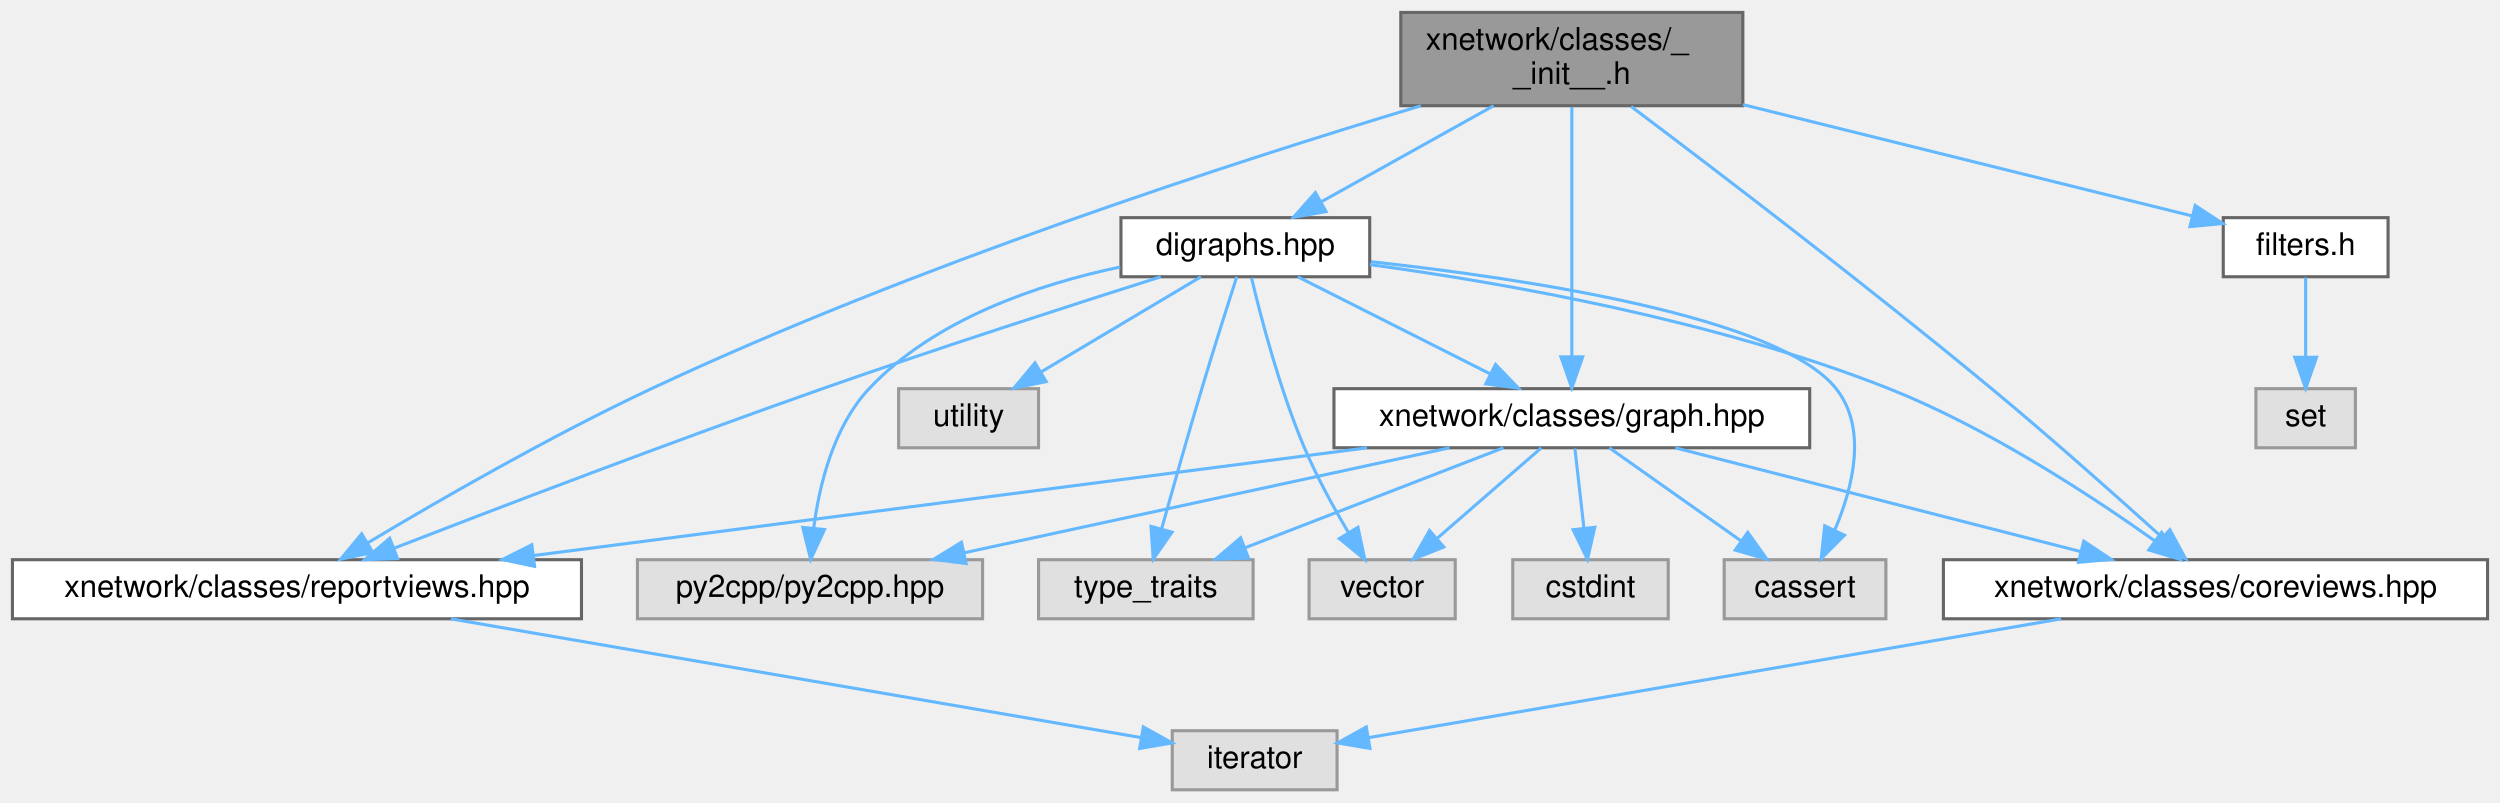
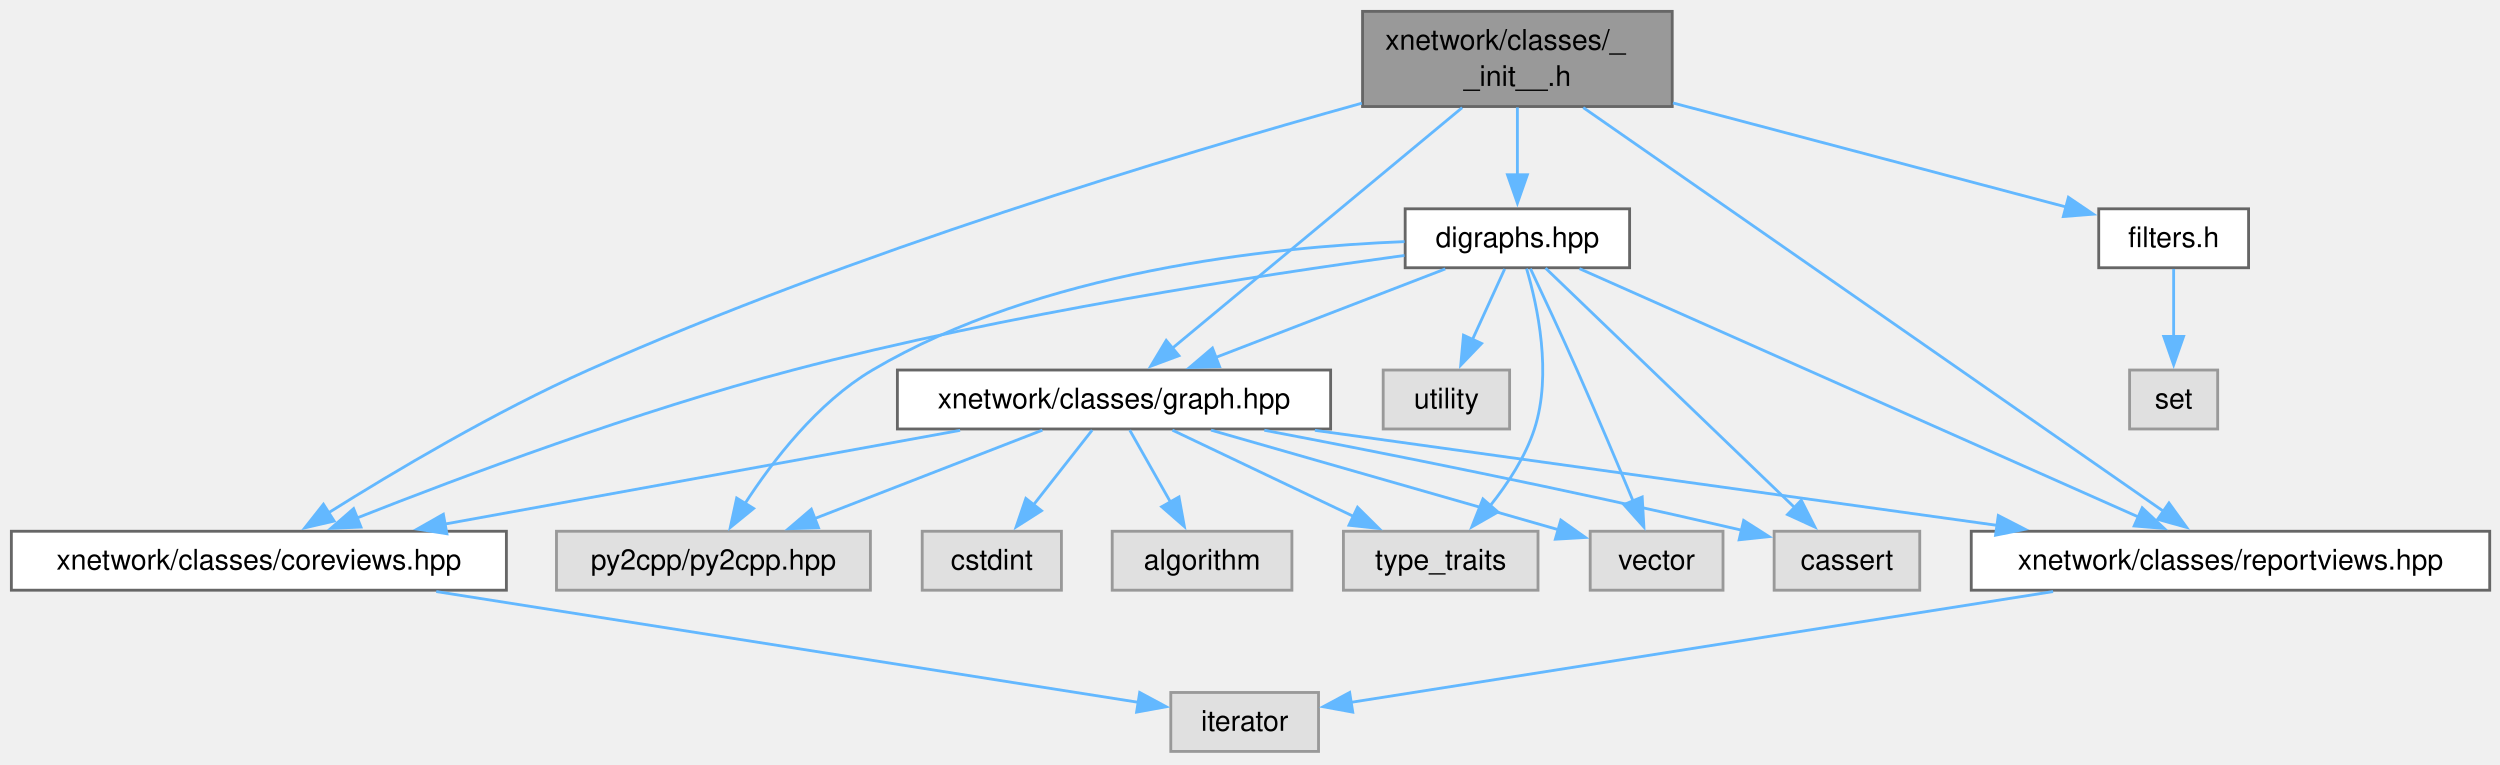
- <svg xmlns="http://www.w3.org/2000/svg" xmlns:xlink="http://www.w3.org/1999/xlink" width="804pt" height="258pt" viewBox="0.00 0.00 804.00 258.00">
-   <g id="graph0" class="graph" transform="scale(1 1) rotate(0) translate(4 254)">
+ <svg xmlns="http://www.w3.org/2000/svg" xmlns:xlink="http://www.w3.org/1999/xlink" width="880pt" height="269pt" viewBox="0.00 0.00 880.00 269.00">
+   <g id="graph0" class="graph" transform="scale(1 1) rotate(0) translate(4 264.5)">
    <g id="Node000001" class="node">
      <g id="a_Node000001">
        <a xlink:title=" ">
-           <polygon fill="#999999" stroke="#666666" points="556.5,-250 446.5,-250 446.5,-220 556.5,-220 556.5,-250" />
-           <text text-anchor="start" x="454.5" y="-238" font-family="Helvetica,sans-Serif" font-size="10.00">xnetwork/classes/_</text>
-           <text text-anchor="middle" x="501.5" y="-227" font-family="Helvetica,sans-Serif" font-size="10.00">_init__.h</text>
+           <polygon fill="#999999" stroke="#666666" points="584.62,-260.5 475.62,-260.5 475.62,-227 584.62,-227 584.62,-260.5" />
+           <text xml:space="preserve" text-anchor="start" x="483.62" y="-247" font-family="Helvetica,sans-Serif" font-size="10.00">xnetwork/classes/_</text>
+           <text xml:space="preserve" text-anchor="middle" x="530.12" y="-234.25" font-family="Helvetica,sans-Serif" font-size="10.00">_init__.h</text>
        </a>
      </g>
    </g>
    <g id="Node000002" class="node">
      <g id="a_Node000002">
        <a xlink:href="digraphs_8hpp.html" target="_top" xlink:title="Directed graph data structure for XNetwork.">
-           <polygon fill="white" stroke="#666666" points="436.5,-184 356.5,-184 356.5,-165 436.5,-165 436.5,-184" />
-           <text text-anchor="middle" x="396.5" y="-172" font-family="Helvetica,sans-Serif" font-size="10.00">digraphs.hpp</text>
+           <polygon fill="white" stroke="#666666" points="569.62,-191 490.62,-191 490.62,-170.25 569.62,-170.25 569.62,-191" />
+           <text xml:space="preserve" text-anchor="middle" x="530.12" y="-177.5" font-family="Helvetica,sans-Serif" font-size="10.00">digraphs.hpp</text>
        </a>
      </g>
    </g>
    <g id="edge1_Node000001_Node000002" class="edge">
      <g id="a_edge1_Node000001_Node000002">
        <a xlink:title=" ">
-           <path fill="none" stroke="#63b8ff" d="M476.35,-219.99C459.61,-210.66 437.73,-198.47 421.11,-189.21" />
-           <polygon fill="#63b8ff" stroke="#63b8ff" points="422.45,-185.95 412.01,-184.14 419.04,-192.06 422.45,-185.95" />
+           <path fill="none" stroke="#63b8ff" d="M530.12,-226.69C530.12,-219.35 530.12,-210.57 530.12,-202.71" />
+           <polygon fill="#63b8ff" stroke="#63b8ff" points="533.63,-202.98 530.13,-192.98 526.63,-202.98 533.63,-202.98" />
        </a>
      </g>
    </g>
    <g id="Node000008" class="node">
      <g id="a_Node000008">
        <a xlink:href="coreviews_8hpp.html" target="_top" xlink:title="Read-only view classes for graph data structures.">
-           <polygon fill="white" stroke="#666666" points="796,-74 621,-74 621,-55 796,-55 796,-74" />
-           <text text-anchor="middle" x="708.5" y="-62" font-family="Helvetica,sans-Serif" font-size="10.00">xnetwork/classes/coreviews.hpp</text>
-         </a>
-       </g>
-     </g>
-     <g id="edge20_Node000001_Node000008" class="edge">
-       <g id="a_edge20_Node000001_Node000008">
-         <a xlink:title=" ">
-           <path fill="none" stroke="#63b8ff" d="M520.57,-219.75C546.99,-199.89 596.03,-162.53 636.5,-129 655.6,-113.18 676.82,-94.3 691.24,-81.26" />
-           <polygon fill="#63b8ff" stroke="#63b8ff" points="693.83,-83.63 698.88,-74.32 689.13,-78.45 693.83,-83.63" />
+           <polygon fill="white" stroke="#666666" points="174.25,-77.5 0,-77.5 0,-56.75 174.25,-56.75 174.25,-77.5" />
+           <text xml:space="preserve" text-anchor="middle" x="87.12" y="-64" font-family="Helvetica,sans-Serif" font-size="10.00">xnetwork/classes/coreviews.hpp</text>
+         </a>
+       </g>
+     </g>
+     <g id="edge21_Node000001_Node000008" class="edge">
+       <g id="a_edge21_Node000001_Node000008">
+         <a xlink:title=" ">
+           <path fill="none" stroke="#63b8ff" d="M475.36,-228.18C409.39,-209.81 295.87,-175.58 203.12,-134.25 170.26,-119.6 134.6,-98.41 111.62,-83.99" />
+           <polygon fill="#63b8ff" stroke="#63b8ff" points="113.61,-81.1 103.29,-78.7 109.85,-87.01 113.61,-81.1" />
        </a>
      </g>
    </g>
    <g id="Node000010" class="node">
      <g id="a_Node000010">
        <a xlink:href="graph_8hpp.html" target="_top" xlink:title="Undirected graph data structure for XNetwork.">
-           <polygon fill="white" stroke="#666666" points="578,-129 425,-129 425,-110 578,-110 578,-129" />
-           <text text-anchor="middle" x="501.5" y="-117" font-family="Helvetica,sans-Serif" font-size="10.00">xnetwork/classes/graph.hpp</text>
-         </a>
-       </g>
-     </g>
-     <g id="edge19_Node000001_Node000010" class="edge">
-       <g id="a_edge19_Node000001_Node000010">
-         <a xlink:title=" ">
-           <path fill="none" stroke="#63b8ff" d="M501.5,-219.63C501.5,-199.21 501.5,-161.81 501.5,-139.24" />
-           <polygon fill="#63b8ff" stroke="#63b8ff" points="505,-139.23 501.5,-129.23 498,-139.23 505,-139.23" />
+           <polygon fill="white" stroke="#666666" points="464.38,-134.25 311.88,-134.25 311.88,-113.5 464.38,-113.5 464.38,-134.25" />
+           <text xml:space="preserve" text-anchor="middle" x="388.12" y="-120.75" font-family="Helvetica,sans-Serif" font-size="10.00">xnetwork/classes/graph.hpp</text>
+         </a>
+       </g>
+     </g>
+     <g id="edge20_Node000001_Node000010" class="edge">
+       <g id="a_edge20_Node000001_Node000010">
+         <a xlink:title=" ">
+           <path fill="none" stroke="#63b8ff" d="M510.68,-226.61C483.91,-204.38 435.92,-164.55 408.61,-141.88" />
+           <polygon fill="#63b8ff" stroke="#63b8ff" points="410.98,-139.3 401.05,-135.6 406.51,-144.68 410.98,-139.3" />
+         </a>
+       </g>
+     </g>
+     <g id="Node000013" class="node">
+       <g id="a_Node000013">
+         <a xlink:href="reportviews_8hpp.html" target="_top" xlink:title="View classes for nodes, edges, and degrees in XNetwork graphs.">
+           <polygon fill="white" stroke="#666666" points="872.38,-77.5 689.88,-77.5 689.88,-56.75 872.38,-56.75 872.38,-77.5" />
+           <text xml:space="preserve" text-anchor="middle" x="781.12" y="-64" font-family="Helvetica,sans-Serif" font-size="10.00">xnetwork/classes/reportviews.hpp</text>
+         </a>
+       </g>
+     </g>
+     <g id="edge24_Node000001_Node000013" class="edge">
+       <g id="a_edge24_Node000001_Node000013">
+         <a xlink:title=" ">
+           <path fill="none" stroke="#63b8ff" d="M553.29,-226.63C600.99,-193.45 709.72,-117.8 757.67,-84.44" />
+           <polygon fill="#63b8ff" stroke="#63b8ff" points="759.48,-87.45 765.69,-78.86 755.48,-81.7 759.48,-87.45" />
+         </a>
+       </g>
+     </g>
+     <g id="Node000014" class="node">
+       <g id="a_Node000014">
+         <a xlink:href="filters_8h.html" target="_top" xlink:title=" ">
+           <polygon fill="white" stroke="#666666" points="787.5,-191 734.75,-191 734.75,-170.25 787.5,-170.25 787.5,-191" />
+           <text xml:space="preserve" text-anchor="middle" x="761.12" y="-177.5" font-family="Helvetica,sans-Serif" font-size="10.00">filters.h</text>
+         </a>
+       </g>
+     </g>
+     <g id="edge22_Node000001_Node000014" class="edge">
+       <g id="a_edge22_Node000001_Node000014">
+         <a xlink:title=" ">
+           <path fill="none" stroke="#63b8ff" d="M584.87,-228.26C627.55,-216.97 685.71,-201.58 723.33,-191.62" />
+           <polygon fill="#63b8ff" stroke="#63b8ff" points="724.08,-195.05 732.85,-189.11 722.29,-188.28 724.08,-195.05" />
+         </a>
+       </g>
+     </g>
+     <g id="Node000003" class="node">
+       <g id="a_Node000003">
+         <a xlink:title=" ">
+           <polygon fill="#e0e0e0" stroke="#999999" points="671.75,-77.5 620.5,-77.5 620.5,-56.75 671.75,-56.75 671.75,-77.5" />
+           <text xml:space="preserve" text-anchor="middle" x="646.12" y="-64" font-family="Helvetica,sans-Serif" font-size="10.00">cassert</text>
+         </a>
+       </g>
+     </g>
+     <g id="edge2_Node000002_Node000003" class="edge">
+       <g id="a_edge2_Node000002_Node000003">
+         <a xlink:title=" ">
+           <path fill="none" stroke="#63b8ff" d="M540.02,-170.12C559.44,-151.45 602.83,-109.74 627.69,-85.85" />
+           <polygon fill="#63b8ff" stroke="#63b8ff" points="630.05,-88.43 634.84,-78.97 625.2,-83.38 630.05,-88.43" />
+         </a>
+       </g>
+     </g>
+     <g id="Node000004" class="node">
+       <g id="a_Node000004">
+         <a xlink:title=" ">
+           <polygon fill="#e0e0e0" stroke="#999999" points="302.38,-77.5 191.88,-77.5 191.88,-56.75 302.38,-56.75 302.38,-77.5" />
+           <text xml:space="preserve" text-anchor="middle" x="247.12" y="-64" font-family="Helvetica,sans-Serif" font-size="10.00">py2cpp/py2cpp.hpp</text>
+         </a>
+       </g>
+     </g>
+     <g id="edge3_Node000002_Node000004" class="edge">
+       <g id="a_edge3_Node000002_Node000004">
+         <a xlink:title=" ">
+           <path fill="none" stroke="#63b8ff" d="M490.41,-179.45C442.77,-177.57 361.98,-168.95 303.12,-134.25 283.75,-122.83 267.91,-102.2 258.08,-87.01" />
+           <polygon fill="#63b8ff" stroke="#63b8ff" points="261.27,-85.52 253.06,-78.83 255.31,-89.18 261.27,-85.52" />
+         </a>
+       </g>
+     </g>
+     <g id="Node000005" class="node">
+       <g id="a_Node000005">
+         <a xlink:title=" ">
+           <polygon fill="#e0e0e0" stroke="#999999" points="537.38,-77.5 468.88,-77.5 468.88,-56.75 537.38,-56.75 537.38,-77.5" />
+           <text xml:space="preserve" text-anchor="middle" x="503.12" y="-64" font-family="Helvetica,sans-Serif" font-size="10.00">type_traits</text>
+         </a>
+       </g>
+     </g>
+     <g id="edge4_Node000002_Node000005" class="edge">
+       <g id="a_edge4_Node000002_Node000005">
+         <a xlink:title=" ">
+           <path fill="none" stroke="#63b8ff" d="M533.35,-169.94C537.21,-156.81 542.4,-132.79 536.12,-113.5 532.91,-103.62 526.65,-94.1 520.44,-86.35" />
+           <polygon fill="#63b8ff" stroke="#63b8ff" points="523.27,-84.28 514.08,-79.02 517.99,-88.87 523.27,-84.28" />
+         </a>
+       </g>
+     </g>
+     <g id="Node000006" class="node">
+       <g id="a_Node000006">
+         <a xlink:title=" ">
+           <polygon fill="#e0e0e0" stroke="#999999" points="527.38,-134.25 482.88,-134.25 482.88,-113.5 527.38,-113.5 527.38,-134.25" />
+           <text xml:space="preserve" text-anchor="middle" x="505.12" y="-120.75" font-family="Helvetica,sans-Serif" font-size="10.00">utility</text>
+         </a>
+       </g>
+     </g>
+     <g id="edge5_Node000002_Node000006" class="edge">
+       <g id="a_edge5_Node000002_Node000006">
+         <a xlink:title=" ">
+           <path fill="none" stroke="#63b8ff" d="M525.66,-169.84C522.49,-162.91 518.14,-153.37 514.25,-144.86" />
+           <polygon fill="#63b8ff" stroke="#63b8ff" points="517.52,-143.6 510.18,-135.96 511.15,-146.51 517.52,-143.6" />
+         </a>
+       </g>
+     </g>
+     <g id="Node000007" class="node">
+       <g id="a_Node000007">
+         <a xlink:title=" ">
+           <polygon fill="#e0e0e0" stroke="#999999" points="602.5,-77.5 555.75,-77.5 555.75,-56.75 602.5,-56.75 602.5,-77.5" />
+           <text xml:space="preserve" text-anchor="middle" x="579.12" y="-64" font-family="Helvetica,sans-Serif" font-size="10.00">vector</text>
+         </a>
+       </g>
+     </g>
+     <g id="edge6_Node000002_Node000007" class="edge">
+       <g id="a_edge6_Node000002_Node000007">
+         <a xlink:title=" ">
+           <path fill="none" stroke="#63b8ff" d="M534.72,-169.93C539.04,-160.77 545.64,-146.63 551.12,-134.25 558,-118.73 565.48,-101.02 570.98,-87.84" />
+           <polygon fill="#63b8ff" stroke="#63b8ff" points="574.05,-89.56 574.65,-78.98 567.59,-86.88 574.05,-89.56" />
+         </a>
+       </g>
+     </g>
+     <g id="edge7_Node000002_Node000008" class="edge">
+       <g id="a_edge7_Node000002_Node000008">
+         <a xlink:title=" ">
+           <path fill="none" stroke="#63b8ff" d="M490.38,-174.59C439.84,-167.72 350.14,-153.98 275.12,-134.25 220.31,-119.83 158.66,-96.79 121.37,-82.06" />
+           <polygon fill="#63b8ff" stroke="#63b8ff" points="123.06,-78.97 112.48,-78.52 120.47,-85.47 123.06,-78.97" />
+         </a>
+       </g>
+     </g>
+     <g id="edge9_Node000002_Node000010" class="edge">
+       <g id="a_edge9_Node000002_Node000010">
+         <a xlink:title=" ">
+           <path fill="none" stroke="#63b8ff" d="M504.74,-169.84C482.22,-161.16 449.1,-148.38 423.9,-138.67" />
+           <polygon fill="#63b8ff" stroke="#63b8ff" points="425.29,-135.45 414.7,-135.12 422.78,-141.99 425.29,-135.45" />
+         </a>
+       </g>
+     </g>
+     <g id="edge19_Node000002_Node000013" class="edge">
+       <g id="a_edge19_Node000002_Node000013">
+         <a xlink:title=" ">
+           <path fill="none" stroke="#63b8ff" d="M551.96,-169.93C596.28,-150.24 696.97,-105.51 748.86,-82.46" />
+           <polygon fill="#63b8ff" stroke="#63b8ff" points="750.06,-85.75 757.78,-78.5 747.22,-79.36 750.06,-85.75" />
+         </a>
+       </g>
+     </g>
+     <g id="Node000009" class="node">
+       <g id="a_Node000009">
+         <a xlink:title=" ">
+           <polygon fill="#e0e0e0" stroke="#999999" points="460.12,-20.75 408.12,-20.75 408.12,0 460.12,0 460.12,-20.75" />
+           <text xml:space="preserve" text-anchor="middle" x="434.12" y="-7.25" font-family="Helvetica,sans-Serif" font-size="10.00">iterator</text>
+         </a>
+       </g>
+     </g>
+     <g id="edge8_Node000008_Node000009" class="edge">
+       <g id="a_edge8_Node000008_Node000009">
+         <a xlink:title=" ">
+           <path fill="none" stroke="#63b8ff" d="M149.56,-56.27C221.64,-44.9 337.82,-26.57 396.96,-17.24" />
+           <polygon fill="#63b8ff" stroke="#63b8ff" points="397.17,-20.75 406.5,-15.73 396.08,-13.83 397.17,-20.75" />
+         </a>
+       </g>
+     </g>
+     <g id="edge11_Node000010_Node000003" class="edge">
+       <g id="a_edge11_Node000010_Node000003">
+         <a xlink:title=" ">
+           <path fill="none" stroke="#63b8ff" d="M441.04,-113.05C483.87,-104.89 545.99,-92.57 609.2,-77.84" />
+           <polygon fill="#63b8ff" stroke="#63b8ff" points="609.77,-81.31 618.7,-75.61 608.17,-74.49 609.77,-81.31" />
+         </a>
+       </g>
+     </g>
+     <g id="edge13_Node000010_Node000004" class="edge">
+       <g id="a_edge13_Node000010_Node000004">
+         <a xlink:title=" ">
+           <path fill="none" stroke="#63b8ff" d="M362.92,-113.09C340.56,-104.41 307.67,-91.63 282.65,-81.92" />
+           <polygon fill="#63b8ff" stroke="#63b8ff" points="284.11,-78.73 273.53,-78.38 281.58,-85.26 284.11,-78.73" />
+         </a>
+       </g>
+     </g>
+     <g id="edge14_Node000010_Node000005" class="edge">
+       <g id="a_edge14_Node000010_Node000005">
+         <a xlink:title=" ">
+           <path fill="none" stroke="#63b8ff" d="M408.68,-113.09C426.43,-104.64 452.31,-92.32 472.49,-82.71" />
+           <polygon fill="#63b8ff" stroke="#63b8ff" points="473.85,-85.94 481.38,-78.48 470.84,-79.62 473.85,-85.94" />
+         </a>
+       </g>
+     </g>
+     <g id="edge15_Node000010_Node000007" class="edge">
+       <g id="a_edge15_Node000010_Node000007">
+         <a xlink:title=" ">
+           <path fill="none" stroke="#63b8ff" d="M422.27,-113.09C456.78,-103.19 509.84,-87.99 544.51,-78.05" />
+           <polygon fill="#63b8ff" stroke="#63b8ff" points="545.41,-81.43 554.06,-75.31 543.48,-74.7 545.41,-81.43" />
+         </a>
+       </g>
+     </g>
+     <g id="edge16_Node000010_Node000008" class="edge">
+       <g id="a_edge16_Node000010_Node000008">
+         <a xlink:title=" ">
+           <path fill="none" stroke="#63b8ff" d="M333.96,-113.02C283.08,-103.77 206.86,-89.9 152.59,-80.03" />
+           <polygon fill="#63b8ff" stroke="#63b8ff" points="153.31,-76.61 142.85,-78.26 152.06,-83.49 153.31,-76.61" />
+         </a>
+       </g>
+     </g>
+     <g id="Node000011" class="node">
+       <g id="a_Node000011">
+         <a xlink:title=" ">
+           <polygon fill="#e0e0e0" stroke="#999999" points="450.75,-77.5 387.5,-77.5 387.5,-56.75 450.75,-56.75 450.75,-77.5" />
+           <text xml:space="preserve" text-anchor="middle" x="419.12" y="-64" font-family="Helvetica,sans-Serif" font-size="10.00">algorithm</text>
+         </a>
+       </g>
+     </g>
+     <g id="edge10_Node000010_Node000011" class="edge">
+       <g id="a_edge10_Node000010_Node000011">
+         <a xlink:title=" ">
+           <path fill="none" stroke="#63b8ff" d="M393.67,-113.09C397.63,-106.08 403.11,-96.41 407.97,-87.83" />
+           <polygon fill="#63b8ff" stroke="#63b8ff" points="411,-89.57 412.89,-79.15 404.91,-86.12 411,-89.57" />
        </a>
      </g>
    </g>
    <g id="Node000012" class="node">
      <g id="a_Node000012">
-         <a xlink:href="reportviews_8hpp.html" target="_top" xlink:title="View classes for nodes, edges, and degrees in XNetwork graphs.">
-           <polygon fill="white" stroke="#666666" points="183,-74 0,-74 0,-55 183,-55 183,-74" />
-           <text text-anchor="middle" x="91.5" y="-62" font-family="Helvetica,sans-Serif" font-size="10.00">xnetwork/classes/reportviews.hpp</text>
-         </a>
-       </g>
-     </g>
-     <g id="edge23_Node000001_Node000012" class="edge">
-       <g id="a_edge23_Node000001_Node000012">
-         <a xlink:title=" ">
-           <path fill="none" stroke="#63b8ff" d="M452.93,-219.98C393.32,-202.06 289.78,-168.56 205.5,-129 173.02,-113.75 137.1,-93.07 114.42,-79.51" />
-           <polygon fill="#63b8ff" stroke="#63b8ff" points="115.93,-76.33 105.56,-74.17 112.32,-82.33 115.93,-76.33" />
-         </a>
-       </g>
-     </g>
-     <g id="Node000013" class="node">
-       <g id="a_Node000013">
-         <a xlink:href="filters_8h.html" target="_top" xlink:title=" ">
-           <polygon fill="white" stroke="#666666" points="764,-184 711,-184 711,-165 764,-165 764,-184" />
-           <text text-anchor="middle" x="737.5" y="-172" font-family="Helvetica,sans-Serif" font-size="10.00">filters.h</text>
-         </a>
-       </g>
-     </g>
-     <g id="edge21_Node000001_Node000013" class="edge">
-       <g id="a_edge21_Node000001_Node000013">
-         <a xlink:title=" ">
-           <path fill="none" stroke="#63b8ff" d="M556.53,-220.36C601.04,-209.32 662.46,-194.1 701.07,-184.53" />
-           <polygon fill="#63b8ff" stroke="#63b8ff" points="701.98,-187.91 710.84,-182.11 700.29,-181.12 701.98,-187.91" />
-         </a>
-       </g>
-     </g>
-     <g id="Node000003" class="node">
-       <g id="a_Node000003">
-         <a xlink:title=" ">
-           <polygon fill="#e0e0e0" stroke="#999999" points="602.5,-74 550.5,-74 550.5,-55 602.5,-55 602.5,-74" />
-           <text text-anchor="middle" x="576.5" y="-62" font-family="Helvetica,sans-Serif" font-size="10.00">cassert</text>
-         </a>
-       </g>
-     </g>
-     <g id="edge2_Node000002_Node000003" class="edge">
-       <g id="a_edge2_Node000002_Node000003">
-         <a xlink:title=" ">
-           <path fill="none" stroke="#63b8ff" d="M436.86,-169.84C486.99,-164.35 568.19,-152.1 586.5,-129 596.65,-116.19 591.92,-97.26 586,-83.4" />
-           <polygon fill="#63b8ff" stroke="#63b8ff" points="589.16,-81.87 581.69,-74.36 582.84,-84.89 589.16,-81.87" />
-         </a>
-       </g>
-     </g>
-     <g id="Node000004" class="node">
-       <g id="a_Node000004">
-         <a xlink:title=" ">
-           <polygon fill="#e0e0e0" stroke="#999999" points="312,-74 201,-74 201,-55 312,-55 312,-74" />
-           <text text-anchor="middle" x="256.5" y="-62" font-family="Helvetica,sans-Serif" font-size="10.00">py2cpp/py2cpp.hpp</text>
-         </a>
-       </g>
-     </g>
-     <g id="edge3_Node000002_Node000004" class="edge">
-       <g id="a_edge3_Node000002_Node000004">
-         <a xlink:title=" ">
-           <path fill="none" stroke="#63b8ff" d="M356.27,-168.14C329.92,-162.6 296.58,-151.42 275.5,-129 264.06,-116.83 259.48,-98.04 257.67,-84.05" />
-           <polygon fill="#63b8ff" stroke="#63b8ff" points="261.15,-83.71 256.72,-74.08 254.18,-84.37 261.15,-83.71" />
-         </a>
-       </g>
-     </g>
-     <g id="Node000005" class="node">
-       <g id="a_Node000005">
-         <a xlink:title=" ">
-           <polygon fill="#e0e0e0" stroke="#999999" points="399,-74 330,-74 330,-55 399,-55 399,-74" />
-           <text text-anchor="middle" x="364.5" y="-62" font-family="Helvetica,sans-Serif" font-size="10.00">type_traits</text>
-         </a>
-       </g>
-     </g>
-     <g id="edge4_Node000002_Node000005" class="edge">
-       <g id="a_edge4_Node000002_Node000005">
-         <a xlink:title=" ">
-           <path fill="none" stroke="#63b8ff" d="M393.74,-164.99C390.87,-156.05 386.26,-141.57 382.5,-129 377.98,-113.89 373.12,-96.66 369.59,-83.97" />
-           <polygon fill="#63b8ff" stroke="#63b8ff" points="372.91,-82.85 366.87,-74.15 366.16,-84.72 372.91,-82.85" />
-         </a>
-       </g>
-     </g>
-     <g id="Node000006" class="node">
-       <g id="a_Node000006">
-         <a xlink:title=" ">
-           <polygon fill="#e0e0e0" stroke="#999999" points="330,-129 285,-129 285,-110 330,-110 330,-129" />
-           <text text-anchor="middle" x="307.5" y="-117" font-family="Helvetica,sans-Serif" font-size="10.00">utility</text>
-         </a>
-       </g>
-     </g>
-     <g id="edge5_Node000002_Node000006" class="edge">
-       <g id="a_edge5_Node000002_Node000006">
-         <a xlink:title=" ">
-           <path fill="none" stroke="#63b8ff" d="M382.2,-164.98C368.4,-156.77 347.26,-144.18 330.99,-134.49" />
-           <polygon fill="#63b8ff" stroke="#63b8ff" points="332.44,-131.28 322.06,-129.17 328.86,-137.29 332.44,-131.28" />
-         </a>
-       </g>
-     </g>
-     <g id="Node000007" class="node">
-       <g id="a_Node000007">
-         <a xlink:title=" ">
-           <polygon fill="#e0e0e0" stroke="#999999" points="464,-74 417,-74 417,-55 464,-55 464,-74" />
-           <text text-anchor="middle" x="440.5" y="-62" font-family="Helvetica,sans-Serif" font-size="10.00">vector</text>
-         </a>
-       </g>
-     </g>
-     <g id="edge6_Node000002_Node000007" class="edge">
-       <g id="a_edge6_Node000002_Node000007">
-         <a xlink:title=" ">
-           <path fill="none" stroke="#63b8ff" d="M398.49,-164.66C401.44,-152.19 407.5,-128.86 415.5,-110 419.44,-100.72 424.81,-90.9 429.57,-82.86" />
-           <polygon fill="#63b8ff" stroke="#63b8ff" points="432.71,-84.43 434.93,-74.07 426.73,-80.79 432.71,-84.43" />
-         </a>
-       </g>
-     </g>
-     <g id="edge7_Node000002_Node000008" class="edge">
-       <g id="a_edge7_Node000002_Node000008">
-         <a xlink:title=" ">
-           <path fill="none" stroke="#63b8ff" d="M436.56,-168.9C479.12,-163.1 547.81,-151.1 603.5,-129 635.41,-116.34 668.75,-94.45 689.08,-79.98" />
-           <polygon fill="#63b8ff" stroke="#63b8ff" points="691.16,-82.79 697.2,-74.09 687.05,-77.12 691.16,-82.79" />
-         </a>
-       </g>
-     </g>
-     <g id="edge9_Node000002_Node000010" class="edge">
-       <g id="a_edge9_Node000002_Node000010">
-         <a xlink:title=" ">
-           <path fill="none" stroke="#63b8ff" d="M413.37,-164.98C430.11,-156.54 456,-143.47 475.39,-133.68" />
-           <polygon fill="#63b8ff" stroke="#63b8ff" points="476.97,-136.8 484.32,-129.17 473.82,-130.55 476.97,-136.8" />
-         </a>
-       </g>
-     </g>
-     <g id="edge18_Node000002_Node000012" class="edge">
-       <g id="a_edge18_Node000002_Node000012">
-         <a xlink:title=" ">
-           <path fill="none" stroke="#63b8ff" d="M369.29,-164.98C341.75,-156.26 298,-142.17 260.5,-129 212.05,-111.98 156.4,-90.74 122.61,-77.65" />
-           <polygon fill="#63b8ff" stroke="#63b8ff" points="123.86,-74.38 113.27,-74.02 121.32,-80.9 123.86,-74.38" />
-         </a>
-       </g>
-     </g>
-     <g id="Node000009" class="node">
-       <g id="a_Node000009">
-         <a xlink:title=" ">
-           <polygon fill="#e0e0e0" stroke="#999999" points="426,-19 373,-19 373,0 426,0 426,-19" />
-           <text text-anchor="middle" x="399.5" y="-7" font-family="Helvetica,sans-Serif" font-size="10.00">iterator</text>
-         </a>
-       </g>
-     </g>
-     <g id="edge8_Node000008_Node000009" class="edge">
-       <g id="a_edge8_Node000008_Node000009">
-         <a xlink:title=" ">
-           <path fill="none" stroke="#63b8ff" d="M658.85,-54.98C596.67,-44.32 491.57,-26.29 436.19,-16.79" />
-           <polygon fill="#63b8ff" stroke="#63b8ff" points="436.57,-13.31 426.12,-15.07 435.39,-20.21 436.57,-13.31" />
-         </a>
-       </g>
-     </g>
-     <g id="edge10_Node000010_Node000003" class="edge">
-       <g id="a_edge10_Node000010_Node000003">
-         <a xlink:title=" ">
-           <path fill="none" stroke="#63b8ff" d="M513.55,-109.98C524.96,-101.92 542.33,-89.65 555.93,-80.03" />
-           <polygon fill="#63b8ff" stroke="#63b8ff" points="558.08,-82.8 564.23,-74.17 554.04,-77.08 558.08,-82.8" />
-         </a>
-       </g>
-     </g>
-     <g id="edge12_Node000010_Node000004" class="edge">
-       <g id="a_edge12_Node000010_Node000004">
-         <a xlink:title=" ">
-           <path fill="none" stroke="#63b8ff" d="M462.14,-109.98C419.76,-100.82 352.24,-86.21 306.22,-76.26" />
-           <polygon fill="#63b8ff" stroke="#63b8ff" points="306.69,-72.78 296.17,-74.08 305.21,-79.62 306.69,-72.78" />
-         </a>
-       </g>
-     </g>
-     <g id="edge13_Node000010_Node000005" class="edge">
-       <g id="a_edge13_Node000010_Node000005">
-         <a xlink:title=" ">
-           <path fill="none" stroke="#63b8ff" d="M479.49,-109.98C457.05,-101.3 422.02,-87.75 396.51,-77.88" />
-           <polygon fill="#63b8ff" stroke="#63b8ff" points="397.5,-74.51 386.91,-74.17 394.98,-81.04 397.5,-74.51" />
-         </a>
-       </g>
-     </g>
-     <g id="edge14_Node000010_Node000007" class="edge">
-       <g id="a_edge14_Node000010_Node000007">
-         <a xlink:title=" ">
-           <path fill="none" stroke="#63b8ff" d="M491.7,-109.98C482.68,-102.15 469.09,-90.34 458.18,-80.86" />
-           <polygon fill="#63b8ff" stroke="#63b8ff" points="460.32,-78.09 450.48,-74.17 455.73,-83.37 460.32,-78.09" />
-         </a>
-       </g>
-     </g>
-     <g id="edge15_Node000010_Node000008" class="edge">
-       <g id="a_edge15_Node000010_Node000008">
-         <a xlink:title=" ">
-           <path fill="none" stroke="#63b8ff" d="M534.76,-109.98C570.11,-100.93 626.17,-86.58 665.01,-76.64" />
-           <polygon fill="#63b8ff" stroke="#63b8ff" points="666.16,-79.95 674.98,-74.08 664.43,-73.17 666.16,-79.95" />
-         </a>
-       </g>
-     </g>
-     <g id="Node000011" class="node">
-       <g id="a_Node000011">
-         <a xlink:title=" ">
-           <polygon fill="#e0e0e0" stroke="#999999" points="532.5,-74 482.5,-74 482.5,-55 532.5,-55 532.5,-74" />
-           <text text-anchor="middle" x="507.5" y="-62" font-family="Helvetica,sans-Serif" font-size="10.00">cstdint</text>
-         </a>
-       </g>
-     </g>
-     <g id="edge11_Node000010_Node000011" class="edge">
-       <g id="a_edge11_Node000010_Node000011">
-         <a xlink:title=" ">
-           <path fill="none" stroke="#63b8ff" d="M502.49,-109.75C503.28,-102.8 504.4,-92.85 505.39,-84.13" />
-           <polygon fill="#63b8ff" stroke="#63b8ff" points="508.88,-84.42 506.53,-74.09 501.92,-83.63 508.88,-84.42" />
-         </a>
-       </g>
-     </g>
-     <g id="edge16_Node000010_Node000012" class="edge">
-       <g id="a_edge16_Node000010_Node000012">
-         <a xlink:title=" ">
-           <path fill="none" stroke="#63b8ff" d="M435.63,-109.98C362.51,-100.53 244.69,-85.3 167.67,-75.35" />
-           <polygon fill="#63b8ff" stroke="#63b8ff" points="167.92,-71.85 157.55,-74.04 167.02,-78.79 167.92,-71.85" />
-         </a>
-       </g>
-     </g>
-     <g id="edge17_Node000012_Node000009" class="edge">
-       <g id="a_edge17_Node000012_Node000009">
-         <a xlink:title=" ">
-           <path fill="none" stroke="#63b8ff" d="M140.99,-54.98C202.97,-44.32 307.72,-26.29 362.93,-16.79" />
-           <polygon fill="#63b8ff" stroke="#63b8ff" points="363.7,-20.21 372.97,-15.07 362.52,-13.31 363.7,-20.21" />
-         </a>
-       </g>
-     </g>
-     <g id="Node000014" class="node">
-       <g id="a_Node000014">
-         <a xlink:title=" ">
-           <polygon fill="#e0e0e0" stroke="#999999" points="753.5,-129 721.5,-129 721.5,-110 753.5,-110 753.5,-129" />
-           <text text-anchor="middle" x="737.5" y="-117" font-family="Helvetica,sans-Serif" font-size="10.00">set</text>
-         </a>
-       </g>
-     </g>
-     <g id="edge22_Node000013_Node000014" class="edge">
-       <g id="a_edge22_Node000013_Node000014">
-         <a xlink:title=" ">
-           <path fill="none" stroke="#63b8ff" d="M737.5,-164.75C737.5,-157.8 737.5,-147.85 737.5,-139.13" />
-           <polygon fill="#63b8ff" stroke="#63b8ff" points="741,-139.09 737.5,-129.09 734,-139.09 741,-139.09" />
+         <a xlink:title=" ">
+           <polygon fill="#e0e0e0" stroke="#999999" points="369.62,-77.5 320.62,-77.5 320.62,-56.75 369.62,-56.75 369.62,-77.5" />
+           <text xml:space="preserve" text-anchor="middle" x="345.12" y="-64" font-family="Helvetica,sans-Serif" font-size="10.00">cstdint</text>
+         </a>
+       </g>
+     </g>
+     <g id="edge12_Node000010_Node000012" class="edge">
+       <g id="a_edge12_Node000010_Node000012">
+         <a xlink:title=" ">
+           <path fill="none" stroke="#63b8ff" d="M380.44,-113.09C374.69,-105.77 366.66,-95.54 359.71,-86.69" />
+           <polygon fill="#63b8ff" stroke="#63b8ff" points="362.61,-84.72 353.68,-79.02 357.1,-89.05 362.61,-84.72" />
+         </a>
+       </g>
+     </g>
+     <g id="edge17_Node000010_Node000013" class="edge">
+       <g id="a_edge17_Node000010_Node000013">
+         <a xlink:title=" ">
+           <path fill="none" stroke="#63b8ff" d="M458.84,-113.02C526.38,-103.61 628.14,-89.44 699.19,-79.54" />
+           <polygon fill="#63b8ff" stroke="#63b8ff" points="699.4,-83.04 708.82,-78.2 698.43,-76.11 699.4,-83.04" />
+         </a>
+       </g>
+     </g>
+     <g id="edge18_Node000013_Node000009" class="edge">
+       <g id="a_edge18_Node000013_Node000009">
+         <a xlink:title=" ">
+           <path fill="none" stroke="#63b8ff" d="M718.69,-56.27C646.61,-44.9 530.43,-26.57 471.29,-17.24" />
+           <polygon fill="#63b8ff" stroke="#63b8ff" points="472.17,-13.83 461.75,-15.73 471.08,-20.75 472.17,-13.83" />
+         </a>
+       </g>
+     </g>
+     <g id="Node000015" class="node">
+       <g id="a_Node000015">
+         <a xlink:title=" ">
+           <polygon fill="#e0e0e0" stroke="#999999" points="776.62,-134.25 745.62,-134.25 745.62,-113.5 776.62,-113.5 776.62,-134.25" />
+           <text xml:space="preserve" text-anchor="middle" x="761.12" y="-120.75" font-family="Helvetica,sans-Serif" font-size="10.00">set</text>
+         </a>
+       </g>
+     </g>
+     <g id="edge23_Node000014_Node000015" class="edge">
+       <g id="a_edge23_Node000014_Node000015">
+         <a xlink:title=" ">
+           <path fill="none" stroke="#63b8ff" d="M761.12,-169.84C761.12,-163.22 761.12,-154.22 761.12,-146.02" />
+           <polygon fill="#63b8ff" stroke="#63b8ff" points="764.63,-146.09 761.13,-136.09 757.63,-146.09 764.63,-146.09" />
        </a>
      </g>
    </g>
  </g>
</svg>
